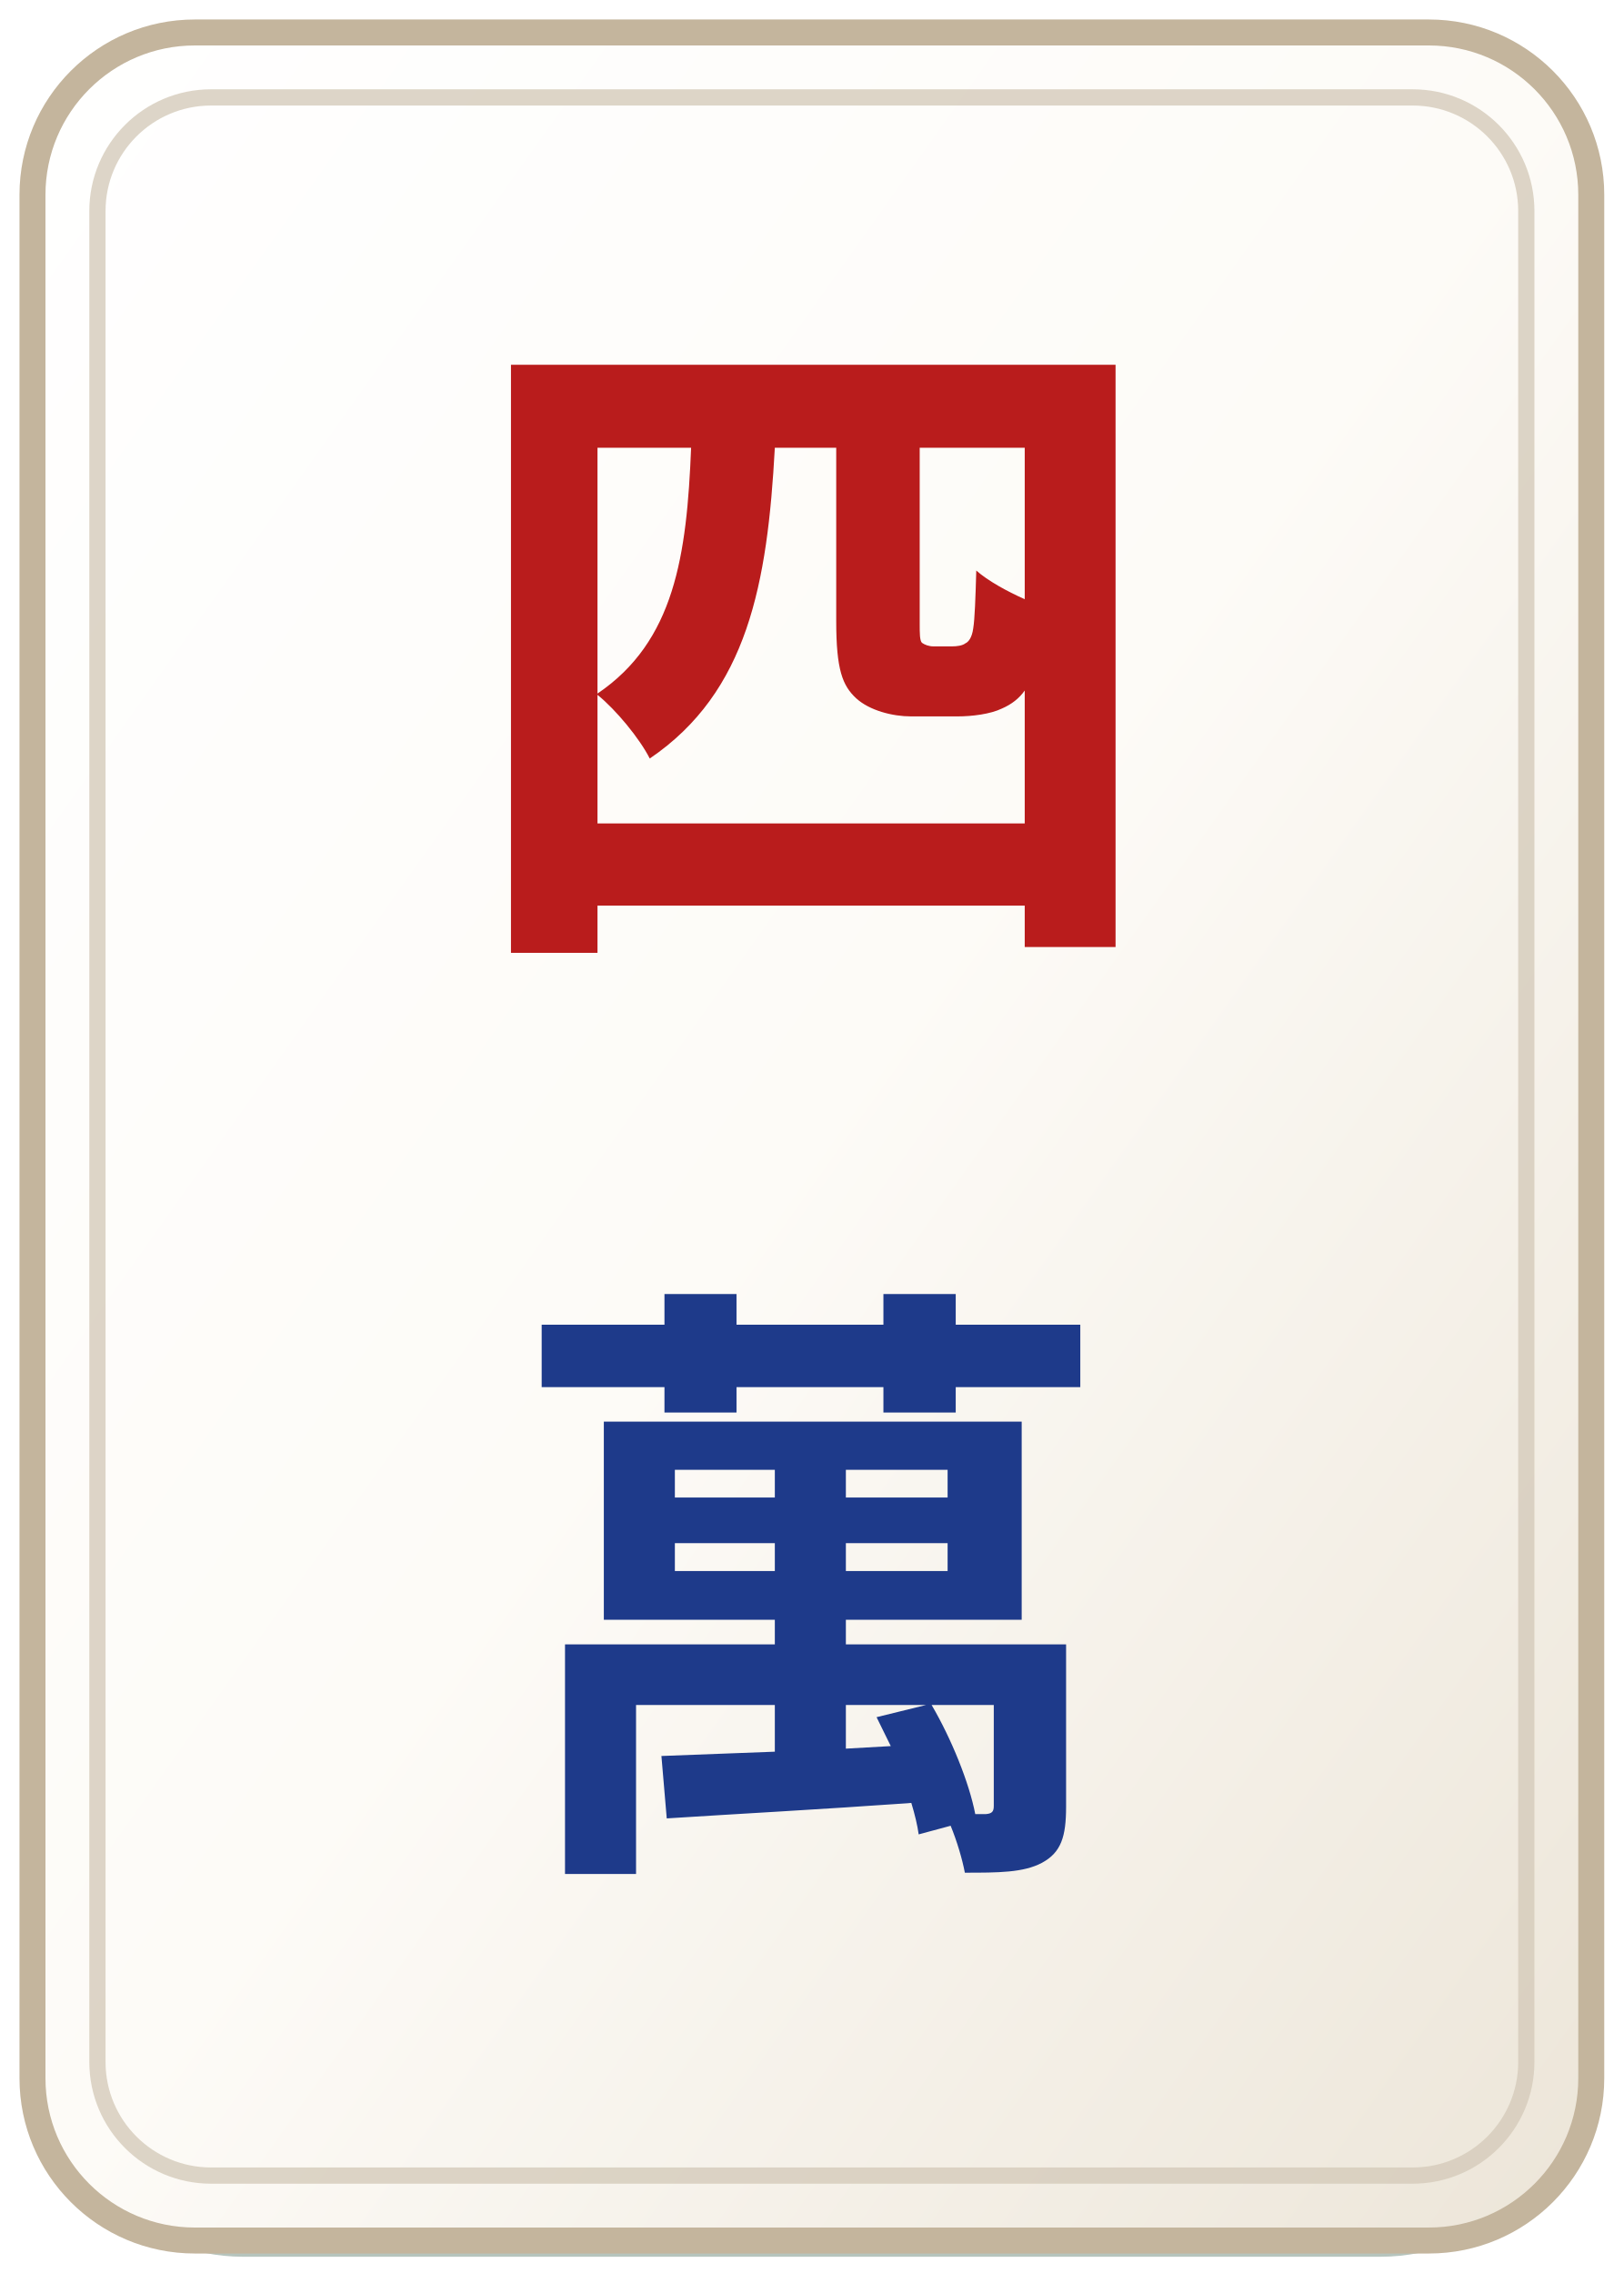
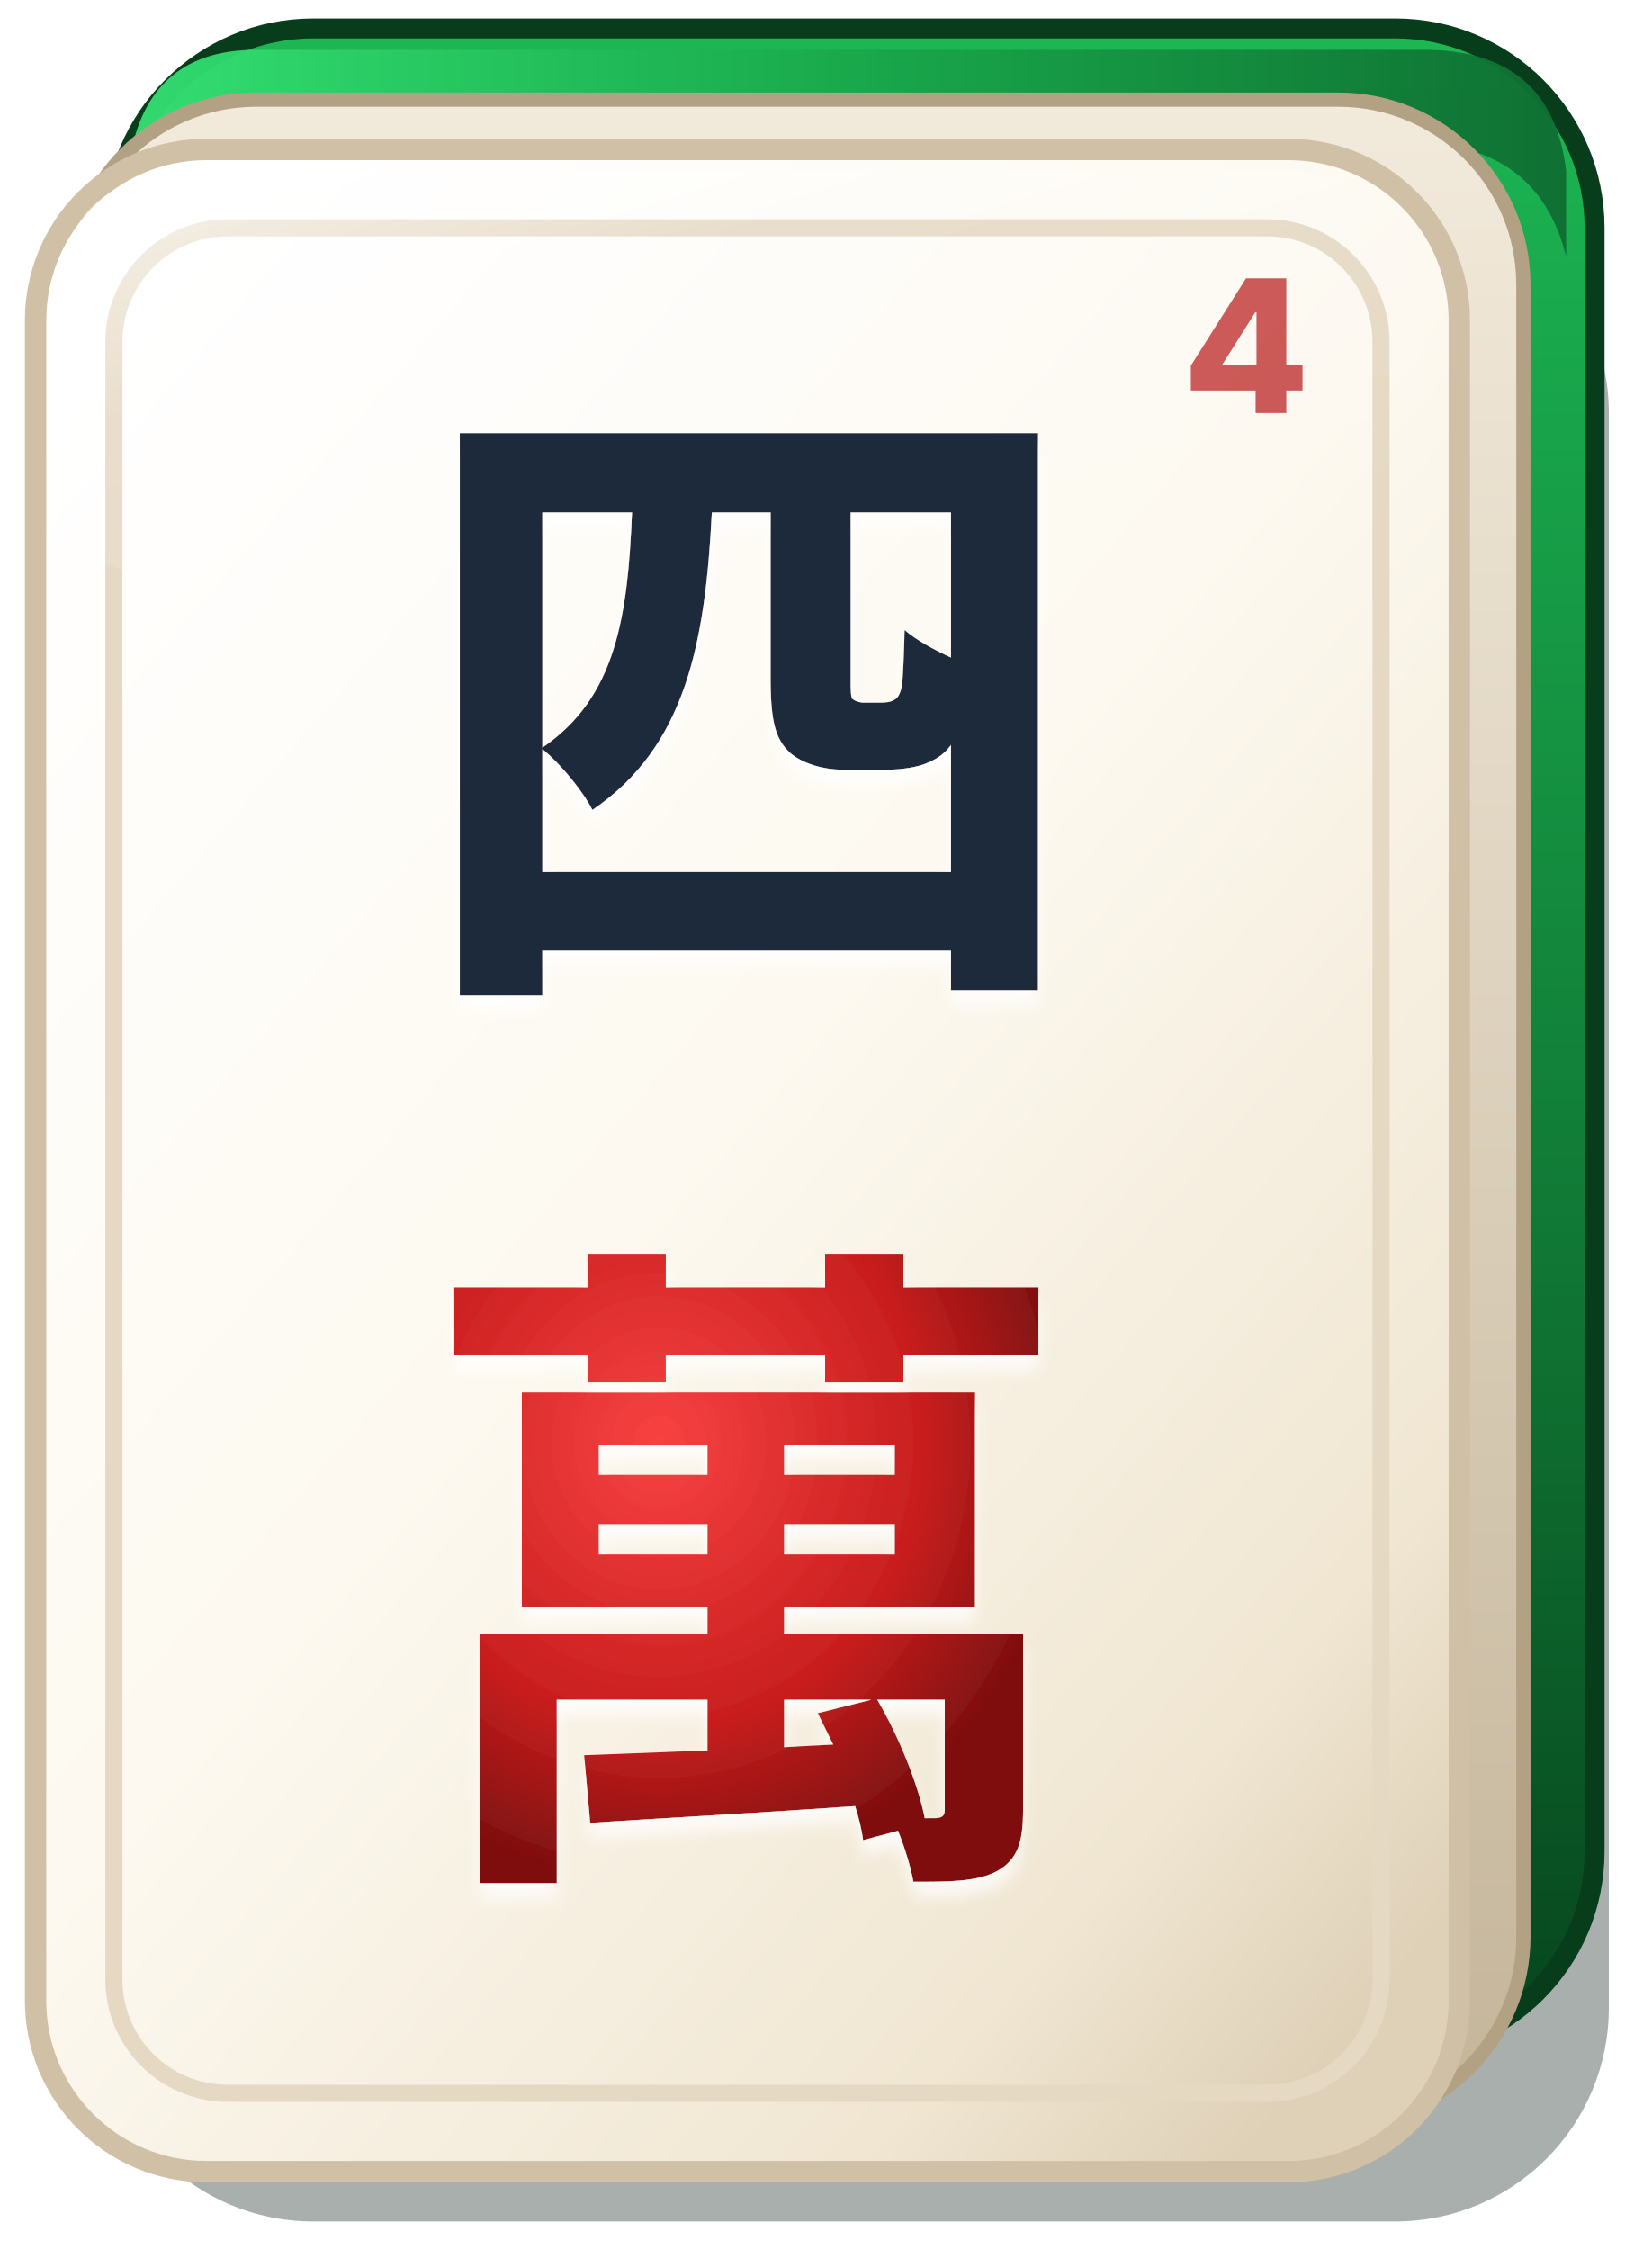
- <svg xmlns="http://www.w3.org/2000/svg" viewBox="0 0 100 140" width="100" height="140">
+ <svg xmlns="http://www.w3.org/2000/svg" viewBox="0 0 116 158" width="116" height="158">
  <defs>
-     <linearGradient id="ivoryGrad" x1="0%" y1="0%" x2="100%" y2="100%">
+     <linearGradient id="jadeTop" x1="0%" y1="0%" x2="100%" y2="0%">
+       <stop offset="0%" stop-color="#34e073" />
+       <stop offset="50%" stop-color="#19a84b" />
+       <stop offset="100%" stop-color="#0f6d31" />
+     </linearGradient>
+     <linearGradient id="jadeSide" x1="0%" y1="0%" x2="0%" y2="100%">
+       <stop offset="0%" stop-color="#1cb854" />
+       <stop offset="60%" stop-color="#107835" />
+       <stop offset="100%" stop-color="#07441d" />
+     </linearGradient>
+     <linearGradient id="ivorySide" x1="0%" y1="0%" x2="0%" y2="100%">
+       <stop offset="0%" stop-color="#f2eadb" />
+       <stop offset="100%" stop-color="#c4b59a" />
+     </linearGradient>
+     <linearGradient id="ivoryFace" x1="12%" y1="4%" x2="88%" y2="96%">
      <stop offset="0%" stop-color="#ffffff" />
-       <stop offset="50%" stop-color="#fdfbf7" />
-       <stop offset="100%" stop-color="#ece5d8" />
+       <stop offset="48%" stop-color="#fdf9f0" />
+       <stop offset="86%" stop-color="#f0e6d2" />
+       <stop offset="100%" stop-color="#dfd1b8" />
    </linearGradient>
-     <linearGradient id="jadeGrad" x1="0%" y1="0%" x2="100%" y2="100%">
-       <stop offset="0%" stop-color="#1b5e3a" />
-       <stop offset="100%" stop-color="#0b3820" />
+     <linearGradient id="gloss" x1="0%" y1="0%" x2="60%" y2="85%">
+       <stop offset="0%" stop-color="#ffffff" stop-opacity="0.72" />
+       <stop offset="35%" stop-color="#ffffff" stop-opacity="0.14" />
+       <stop offset="100%" stop-color="#ffffff" stop-opacity="0" />
    </linearGradient>
-     <radialGradient id="dotRed" cx="35%" cy="30%" r="70%">
-       <stop offset="0%" stop-color="#ff4d4f" />
-       <stop offset="100%" stop-color="#b91c1c" />
+     <radialGradient id="cRed" cx="35%" cy="30%" r="70%">
+       <stop offset="0%" stop-color="#f84242" />
+       <stop offset="65%" stop-color="#c81e1e" />
+       <stop offset="100%" stop-color="#7f1010" />
    </radialGradient>
-     <radialGradient id="dotGreen" cx="35%" cy="30%" r="70%">
-       <stop offset="0%" stop-color="#10b981" />
-       <stop offset="100%" stop-color="#047857" />
+     <radialGradient id="cGreen" cx="35%" cy="30%" r="70%">
+       <stop offset="0%" stop-color="#22c55e" />
+       <stop offset="65%" stop-color="#15803d" />
+       <stop offset="100%" stop-color="#064e3b" />
    </radialGradient>
-     <radialGradient id="dotBlue" cx="35%" cy="30%" r="70%">
+     <radialGradient id="cBlue" cx="35%" cy="30%" r="70%">
      <stop offset="0%" stop-color="#3b82f6" />
-       <stop offset="100%" stop-color="#1d4ed8" />
+       <stop offset="65%" stop-color="#1d4ed8" />
+       <stop offset="100%" stop-color="#172554" />
    </radialGradient>
+     <linearGradient id="bamGreen" x1="0%" y1="0%" x2="100%" y2="0%">
+       <stop offset="0%" stop-color="#0d6630" />
+       <stop offset="38%" stop-color="#22c55e" />
+       <stop offset="72%" stop-color="#15803d" />
+       <stop offset="100%" stop-color="#064e24" />
+     </linearGradient>
+     <linearGradient id="bamRed" x1="0%" y1="0%" x2="100%" y2="0%">
+       <stop offset="0%" stop-color="#8c1515" />
+       <stop offset="40%" stop-color="#ef4444" />
+       <stop offset="100%" stop-color="#7f1010" />
+     </linearGradient>
+     <linearGradient id="bamBlue" x1="0%" y1="0%" x2="100%" y2="0%">
+       <stop offset="0%" stop-color="#1e3a8a" />
+       <stop offset="42%" stop-color="#3b82f6" />
+       <stop offset="100%" stop-color="#172554" />
+     </linearGradient>
+     <filter id="engrave" x="-8%" y="-8%" width="116%" height="116%">
+       <feDropShadow dx="0" dy="1.1" stdDeviation="0.5" flood-color="#ffffff" flood-opacity="0.75" />
+     </filter>
  </defs>
-   <rect x="3" y="5" width="94" height="134" rx="12" fill="#0b3820" opacity="0.3" />
-   <rect x="2" y="2" width="96" height="136" rx="10" fill="url(#ivoryGrad)" stroke="#c4b59d" stroke-width="1.6" />
-   <rect x="6" y="6" width="88" height="128" rx="7" fill="none" stroke="#d5cbba" stroke-width="1" opacity="0.8" />
-   <text x="50" y="56" font-family="'KaiTi', 'SimSun', 'Songti SC', serif" font-size="44" font-weight="900" text-anchor="middle" fill="#b91c1c">四</text>
-   <text x="50" y="112" font-family="'KaiTi', 'SimSun', 'Songti SC', serif" font-size="38" font-weight="900" text-anchor="middle" fill="#1e3a8a">萬</text>
+   <rect x="7" y="14" width="106" height="142" rx="15" fill="#03140b" opacity="0.34" />
+   <rect x="8" y="2" width="104" height="142" rx="14" fill="url(#jadeSide)" stroke="#073d1a" stroke-width="1.4" />
+   <path d="M18 3.5 H100 Q109 3.5 110 12 V18 Q108 10 99 10 H16 Q10 10 9 16 V12 Q10 3.5 18 3.5 Z" fill="url(#jadeTop)" opacity="0.95" />
+   <rect x="5" y="7" width="102" height="142" rx="13" fill="url(#ivorySide)" stroke="#b3a184" stroke-width="1" />
+   <rect x="2.5" y="10.5" width="100" height="142" rx="12" fill="url(#ivoryFace)" stroke="#cfc0a6" stroke-width="1.5" />
+   <rect x="8" y="16" width="89" height="131" rx="8" fill="none" stroke="#e5d9c3" stroke-width="1.2" />
+   <path d="M14 12 H90 Q100 12 100 22 V48 Q56 62 4 38 V22 Q4 12 14 12 Z" fill="url(#gloss)" />
+   <g filter="url(#engrave)">
+     <text x="52.5" y="67" text-anchor="middle" font-family="'STKaiti','KaiTi','Songti SC','SimSun',serif" font-size="48" font-weight="900" fill="#1e293b">四</text>
+     <text x="52.5" y="128" text-anchor="middle" font-family="'STKaiti','KaiTi','Songti SC','SimSun',serif" font-size="47" font-weight="900" fill="url(#cRed)">萬</text>
+   </g>
+   <text x="92" y="29" text-anchor="end" font-family="system-ui, -apple-system, sans-serif" font-size="13" font-weight="800" fill="#b91c1c" opacity="0.72">4</text>
</svg>
